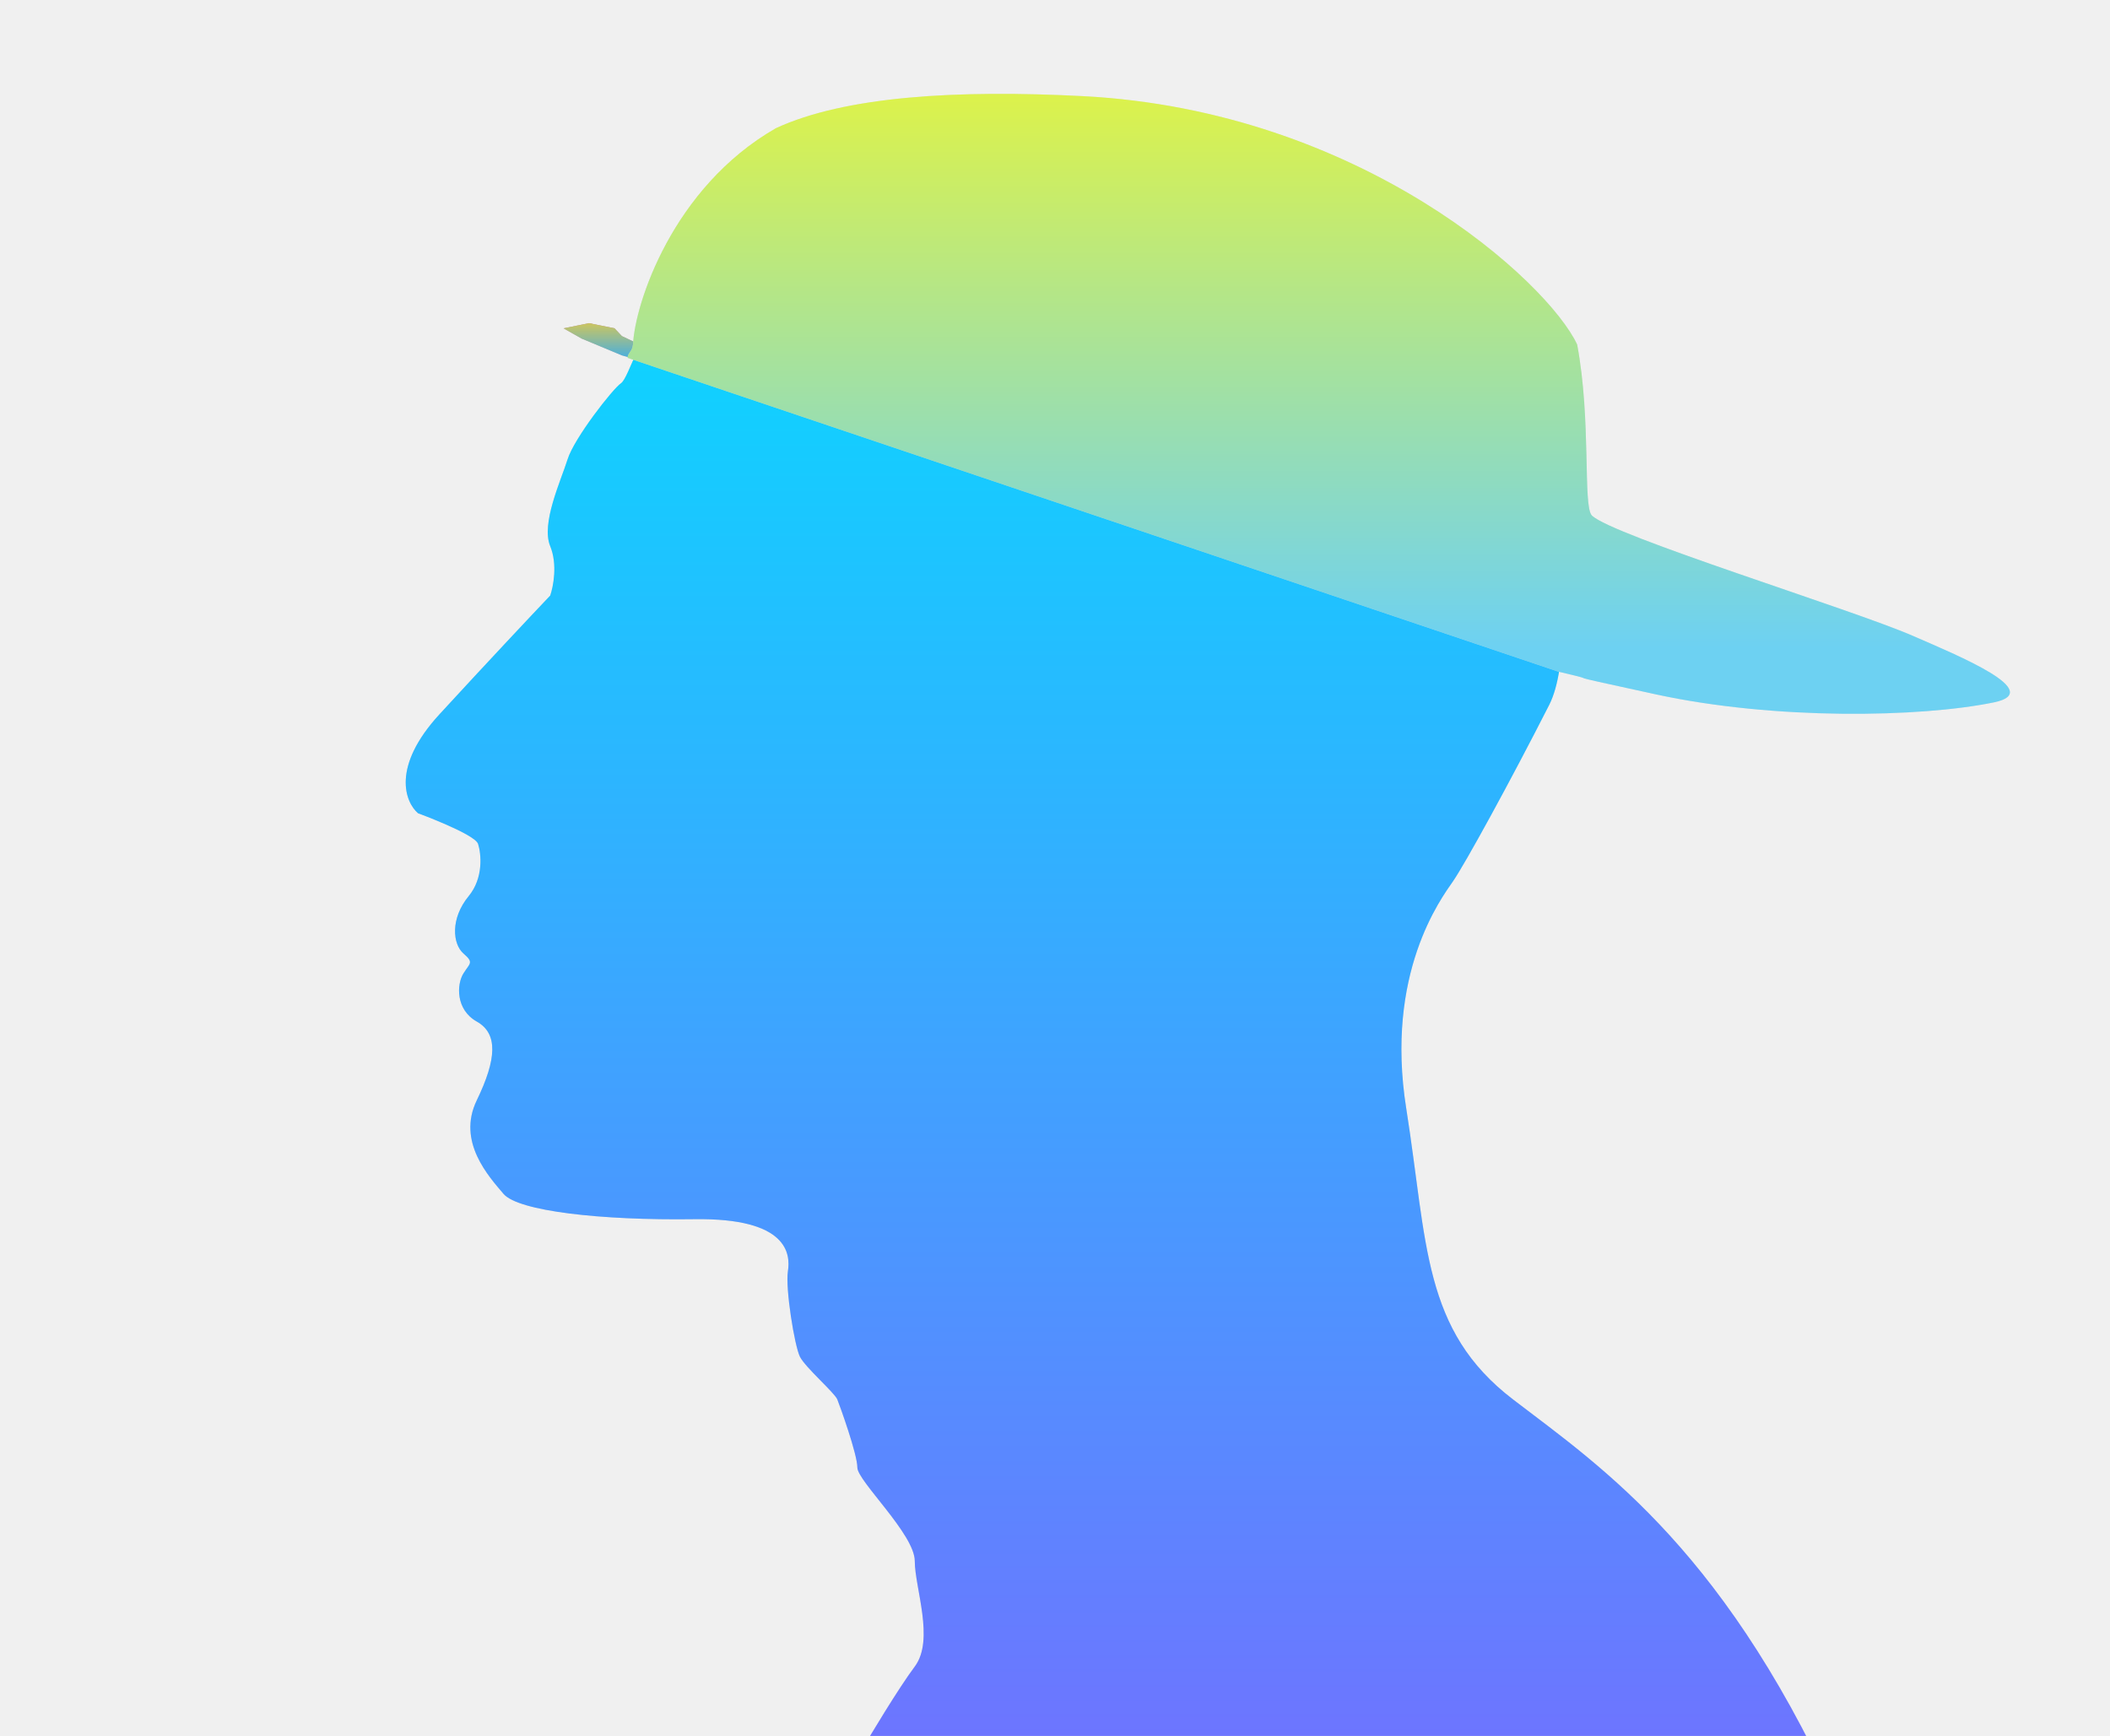
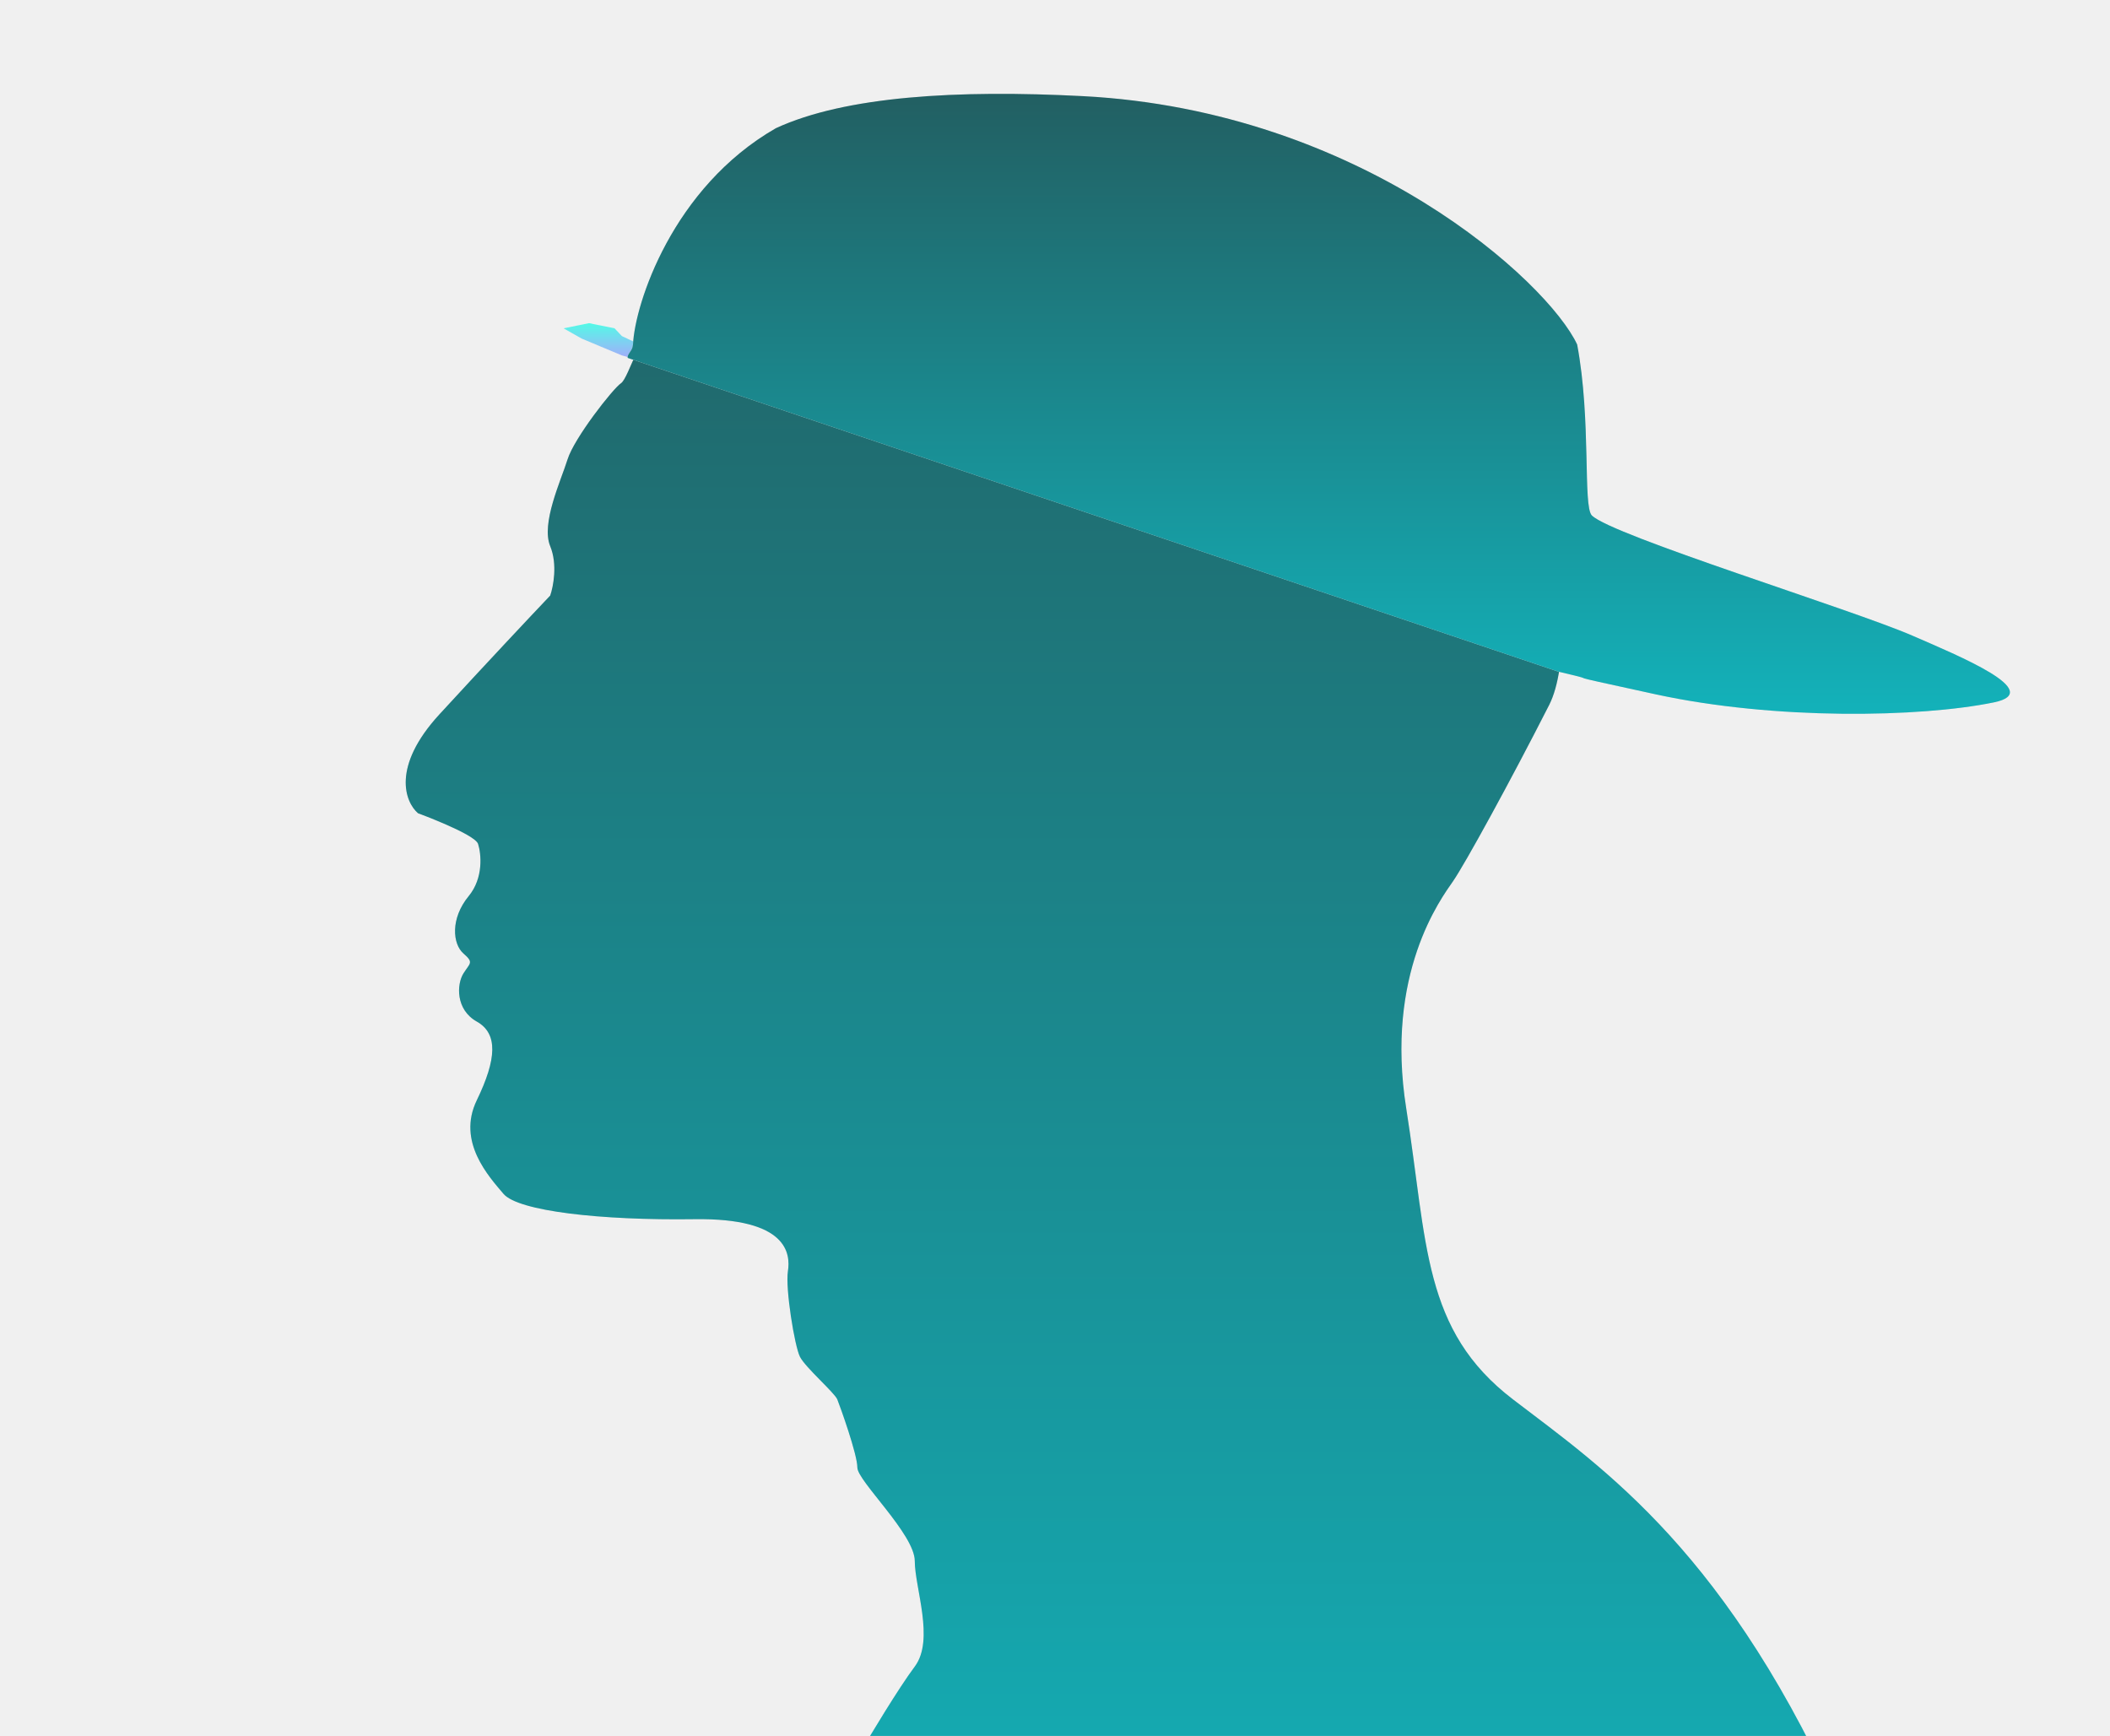
<svg xmlns="http://www.w3.org/2000/svg" width="790" height="650" viewBox="0 0 790 650" fill="none">
  <g clip-path="url(#clip0_126_3)">
    <path d="M164.5 267.5C146.5 287.1 151.667 300.333 156.5 304.5C156.5 304.5 177.833 312.333 179 316C180.167 319.667 181.1 328.7 175.5 335.5C168.5 344 169.5 353.5 173.5 357C177.5 360.5 176 360.5 173.5 364.5C171 368.5 170.5 378 178.5 382.5C186.5 387 186 396.5 178.5 412C171 427.5 183 440.5 188.5 447C194 453.5 225 457 260 456.5C295 456 296 469.5 295 476C294 482.5 297.5 504 299.5 508C301.5 512 312.5 521.5 313.5 524C314.5 526.5 321 544.5 321 549.5C321 554.5 342.5 574.5 342.5 584.5C342.5 594.5 350 614 342.5 624C336.5 632 325.667 650 321 658L312 693.5C452.833 722.5 725.8 760.6 691 681C647.5 581.5 600.5 550 566.5 524C532.5 498 534.5 465.5 526.5 415C518.5 364.5 539.5 336.5 544 330C548.5 323.5 565.5 292.5 580 264C594.5 235.5 574 140 565.5 119.5C557 99 497 64.5 481.5 59C466 53.5 384 48 374 47C364 46 306 62 302 63C298 64 266 85.5 263.5 87.5C261.5 89.1 255.667 100.833 253 106.5C240 123 235.5 141.5 232.5 143.5C229.5 145.5 215 164 212.5 172C210 180 202.5 196 206 204.5C208.8 211.3 207.167 219.667 206 223C199.667 229.667 182.5 247.9 164.5 267.5Z" fill="#D9D9D9" />
    <path d="M164.5 267.5C146.5 287.1 151.667 300.333 156.5 304.5C156.5 304.5 177.833 312.333 179 316C180.167 319.667 181.1 328.7 175.5 335.5C168.5 344 169.5 353.5 173.5 357C177.5 360.5 176 360.5 173.5 364.5C171 368.5 170.5 378 178.5 382.5C186.5 387 186 396.5 178.5 412C171 427.5 183 440.5 188.5 447C194 453.5 225 457 260 456.5C295 456 296 469.5 295 476C294 482.5 297.5 504 299.5 508C301.5 512 312.5 521.5 313.5 524C314.5 526.5 321 544.5 321 549.5C321 554.5 342.5 574.5 342.5 584.5C342.5 594.5 350 614 342.5 624C336.5 632 325.667 650 321 658L312 693.5C452.833 722.5 725.8 760.6 691 681C647.5 581.5 600.5 550 566.5 524C532.5 498 534.5 465.5 526.5 415C518.5 364.5 539.5 336.5 544 330C548.5 323.5 565.5 292.5 580 264C594.5 235.5 574 140 565.5 119.5C557 99 497 64.5 481.5 59C466 53.5 384 48 374 47C364 46 306 62 302 63C298 64 266 85.5 263.5 87.5C261.5 89.1 255.667 100.833 253 106.5C240 123 235.5 141.5 232.5 143.5C229.5 145.5 215 164 212.5 172C210 180 202.5 196 206 204.5C208.8 211.3 207.167 219.667 206 223C199.667 229.667 182.5 247.9 164.5 267.5Z" fill="url(#paint0_linear_126_3)" />
    <path d="M232.818 125.828L241 129.69L239.636 135L232.818 133.069L217.818 126.793L211 122.931L220.545 121L230.091 122.931L232.818 125.828Z" fill="url(#paint1_linear_126_3)" fill-opacity="0.67" />
-     <path d="M232.818 125.828L241 129.69L239.636 135L232.818 133.069L217.818 126.793L211 122.931L220.545 121L230.091 122.931L232.818 125.828Z" fill="url(#paint2_linear_126_3)" fill-opacity="0.67" />
    <path d="M583.5 251.5L235 134C234.863 132.699 236.193 131.777 236.758 130.208L237 129C237.711 113.8 251.747 70.237 290.5 48C316.5 36 358.425 33.544 405.5 36C509.761 41.44 579.5 105.5 590.5 129C595.833 157.333 592.594 189.594 596 193C603.5 200.5 693.304 228.132 716 238C733.5 245.609 766 259 746.5 263C718.858 268.67 664.5 269.651 620 260C575.5 250.349 605 256.5 583.5 251.5Z" fill="#D9D9D9" />
-     <path d="M583.5 251.5L235 134C234.863 132.699 236.193 131.777 236.758 130.208L237 129C237.711 113.8 251.747 70.237 290.5 48C316.5 36 358.425 33.544 405.5 36C509.761 41.44 579.5 105.5 590.5 129C595.833 157.333 592.594 189.594 596 193C603.5 200.5 693.304 228.132 716 238C733.5 245.609 766 259 746.5 263C718.858 268.67 664.5 269.651 620 260C575.5 250.349 605 256.5 583.5 251.5Z" fill="url(#paint3_linear_126_3)" fill-opacity="0.67" />
+     <path d="M583.5 251.5L235 134C234.863 132.699 236.193 131.777 236.758 130.208L237 129C237.711 113.8 251.747 70.237 290.5 48C316.5 36 358.425 33.544 405.5 36C509.761 41.44 579.5 105.5 590.5 129C595.833 157.333 592.594 189.594 596 193C603.5 200.5 693.304 228.132 716 238C733.5 245.609 766 259 746.5 263C718.858 268.67 664.5 269.651 620 260C575.5 250.349 605 256.5 583.5 251.5Z" fill="url(#paint2_linear_126_3)" />
  </g>
  <defs>
    <linearGradient id="paint0_linear_126_3" x1="422.97" y1="46.955" x2="422.97" y2="728.517" gradientUnits="userSpaceOnUse">
-       <stop stop-color="#00E1FF" />
-       <stop offset="1" stop-color="#7B67FF" />
+       <stop stop-color="#225F62" />
+       <stop offset="1" stop-color="#13B2BA" />
    </linearGradient>
-     <linearGradient id="paint1_linear_126_3" x1="225.689" y1="121.023" x2="225.689" y2="135" gradientUnits="userSpaceOnUse">
-       <stop stop-color="#630038" />
-       <stop offset="1" stop-color="#FF9A9F" />
+     <linearGradient id="paint1_linear_126_3" x1="226.026" y1="121.051" x2="226.026" y2="133.486" gradientUnits="userSpaceOnUse">
+       <stop stop-color="#05FFE2" />
+       <stop offset="1" stop-color="#7990FF" />
    </linearGradient>
-     <linearGradient id="paint2_linear_126_3" x1="226.026" y1="121.051" x2="226.026" y2="133.486" gradientUnits="userSpaceOnUse">
-       <stop stop-color="#E8FF55" />
-       <stop offset="1" stop-color="#00B2ED" />
-     </linearGradient>
-     <linearGradient id="paint3_linear_126_3" x1="494.208" y1="35.991" x2="494.208" y2="242.167" gradientUnits="userSpaceOnUse">
-       <stop stop-color="#DEFF07" />
-       <stop offset="1" stop-color="#39CEFF" />
+     <linearGradient id="paint2_linear_126_3" x1="493.762" y1="35.141" x2="493.762" y2="267.27" gradientUnits="userSpaceOnUse">
+       <stop stop-color="#225F62" />
+       <stop offset="1" stop-color="#13B2BA" />
    </linearGradient>
    <clipPath id="clip0_126_3">
      <rect width="790" height="650" fill="white" />
    </clipPath>
  </defs>
</svg>
